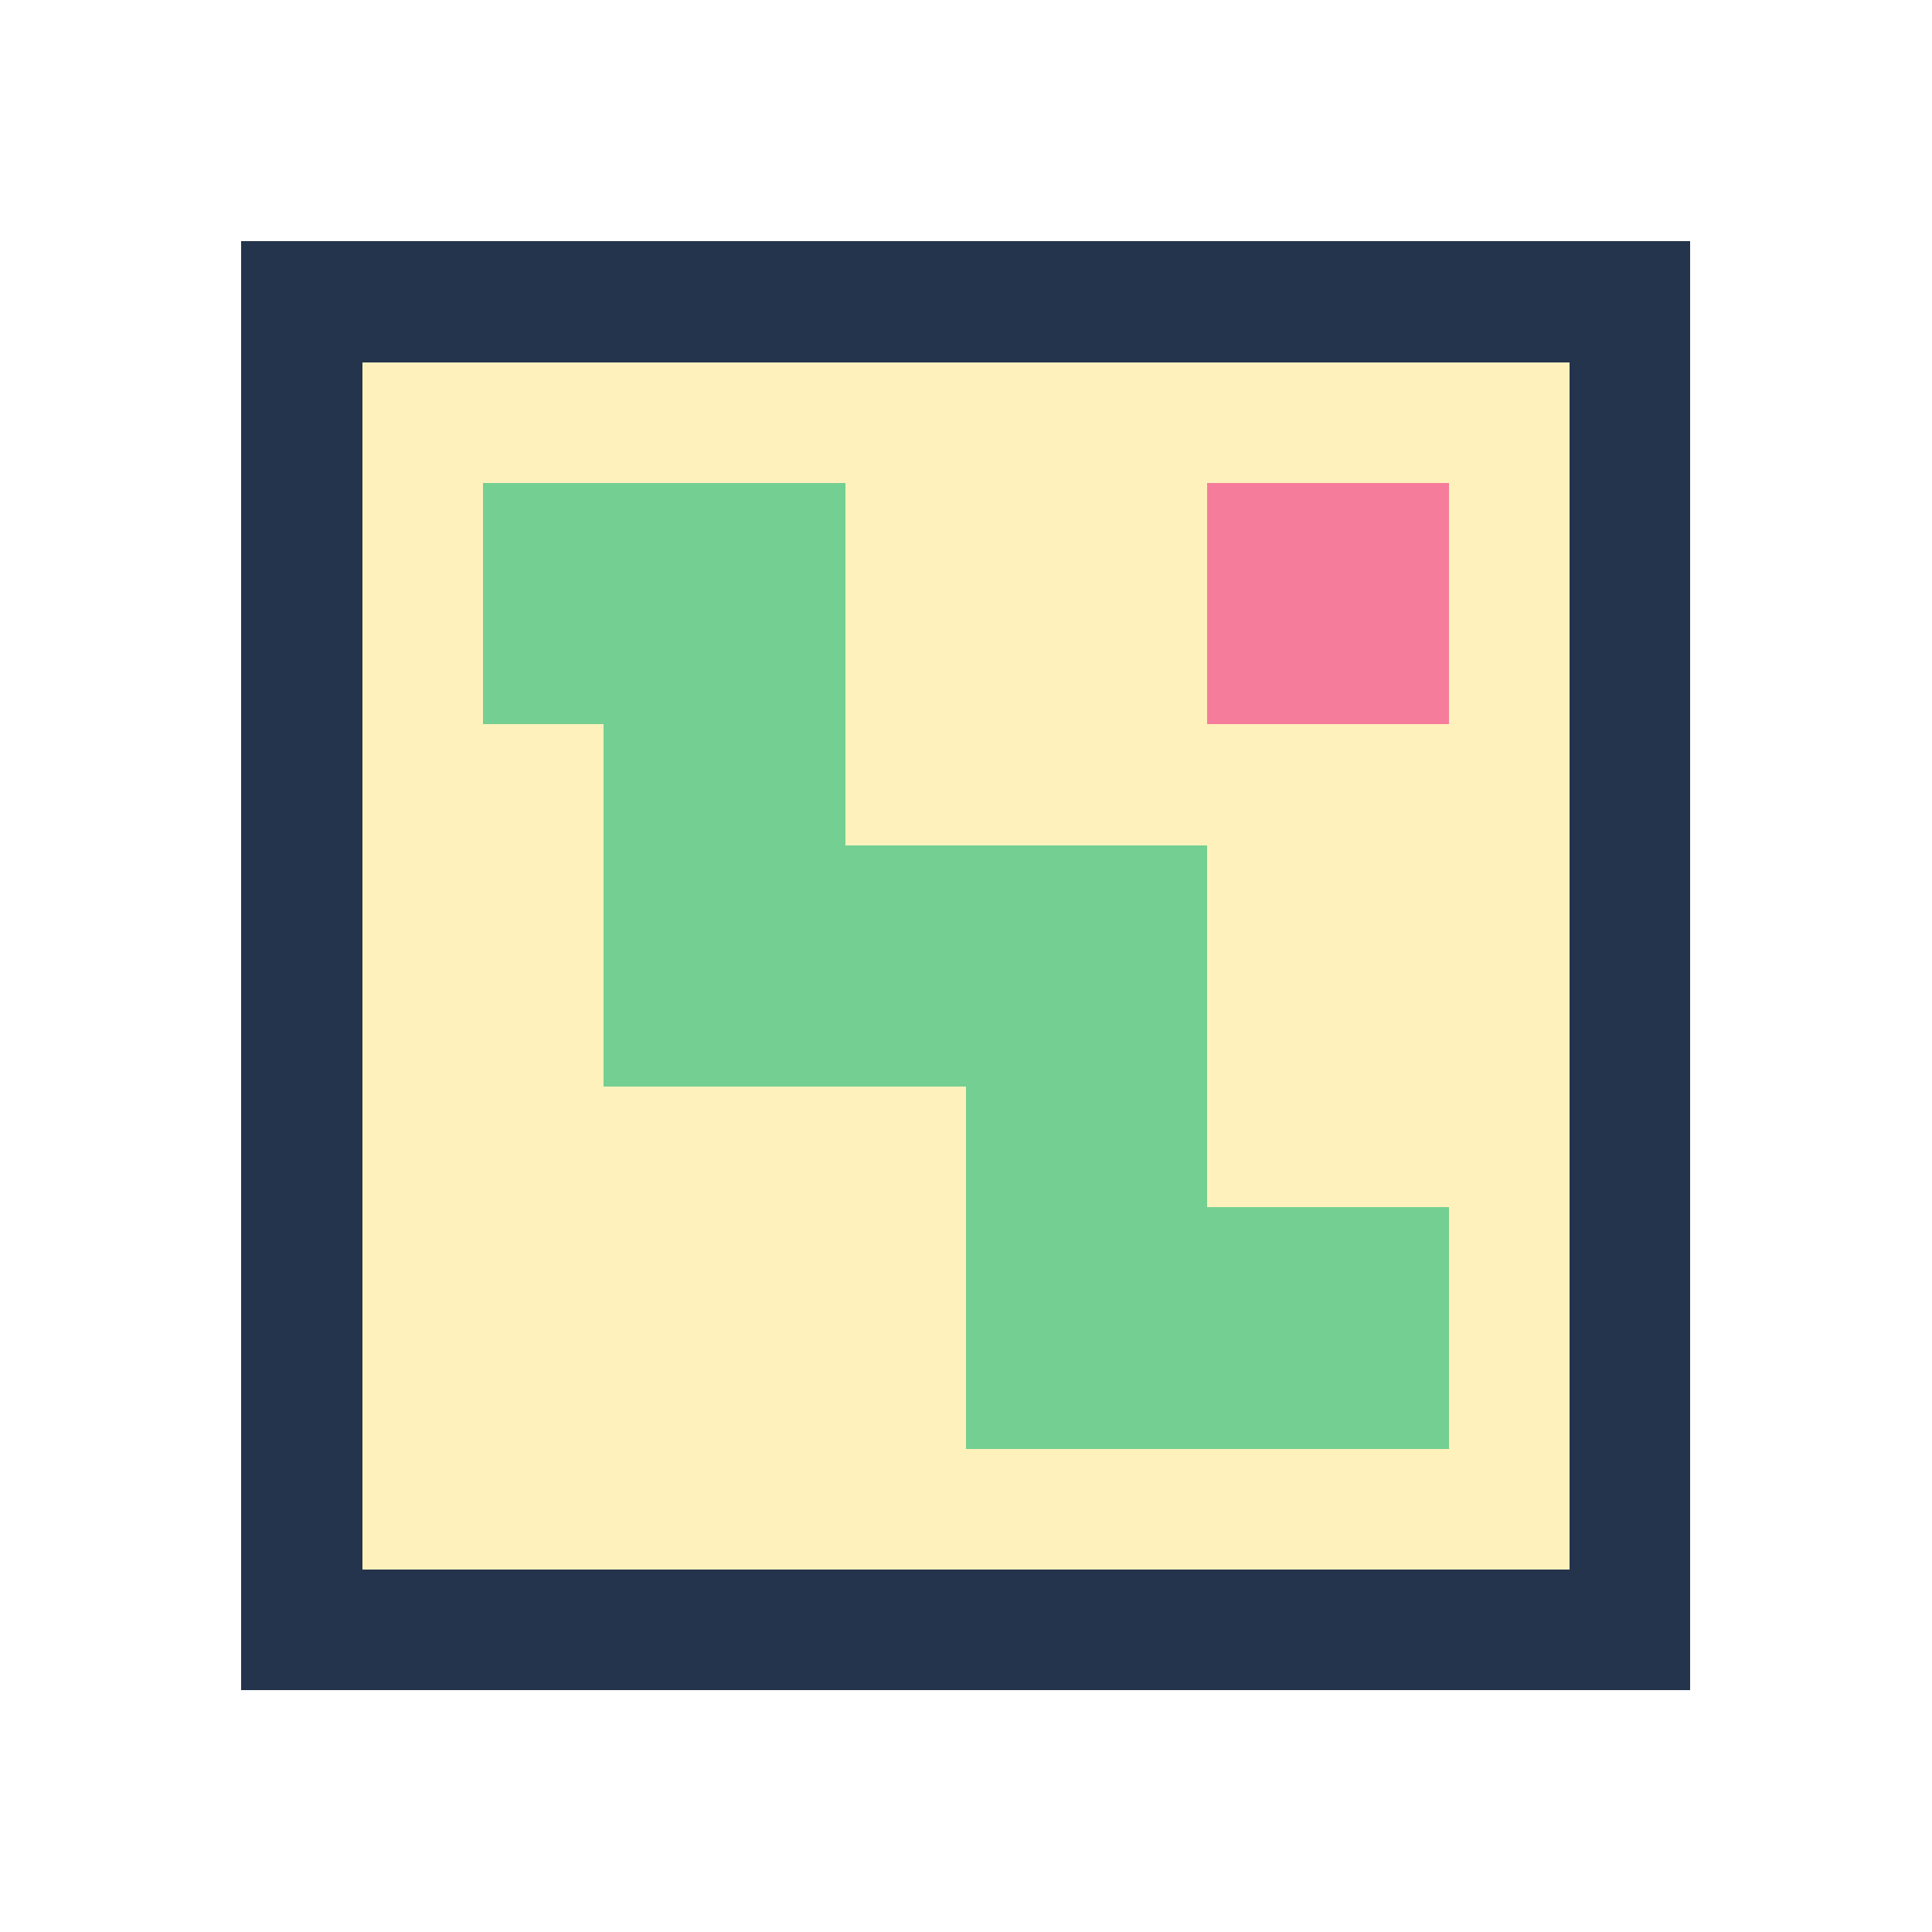
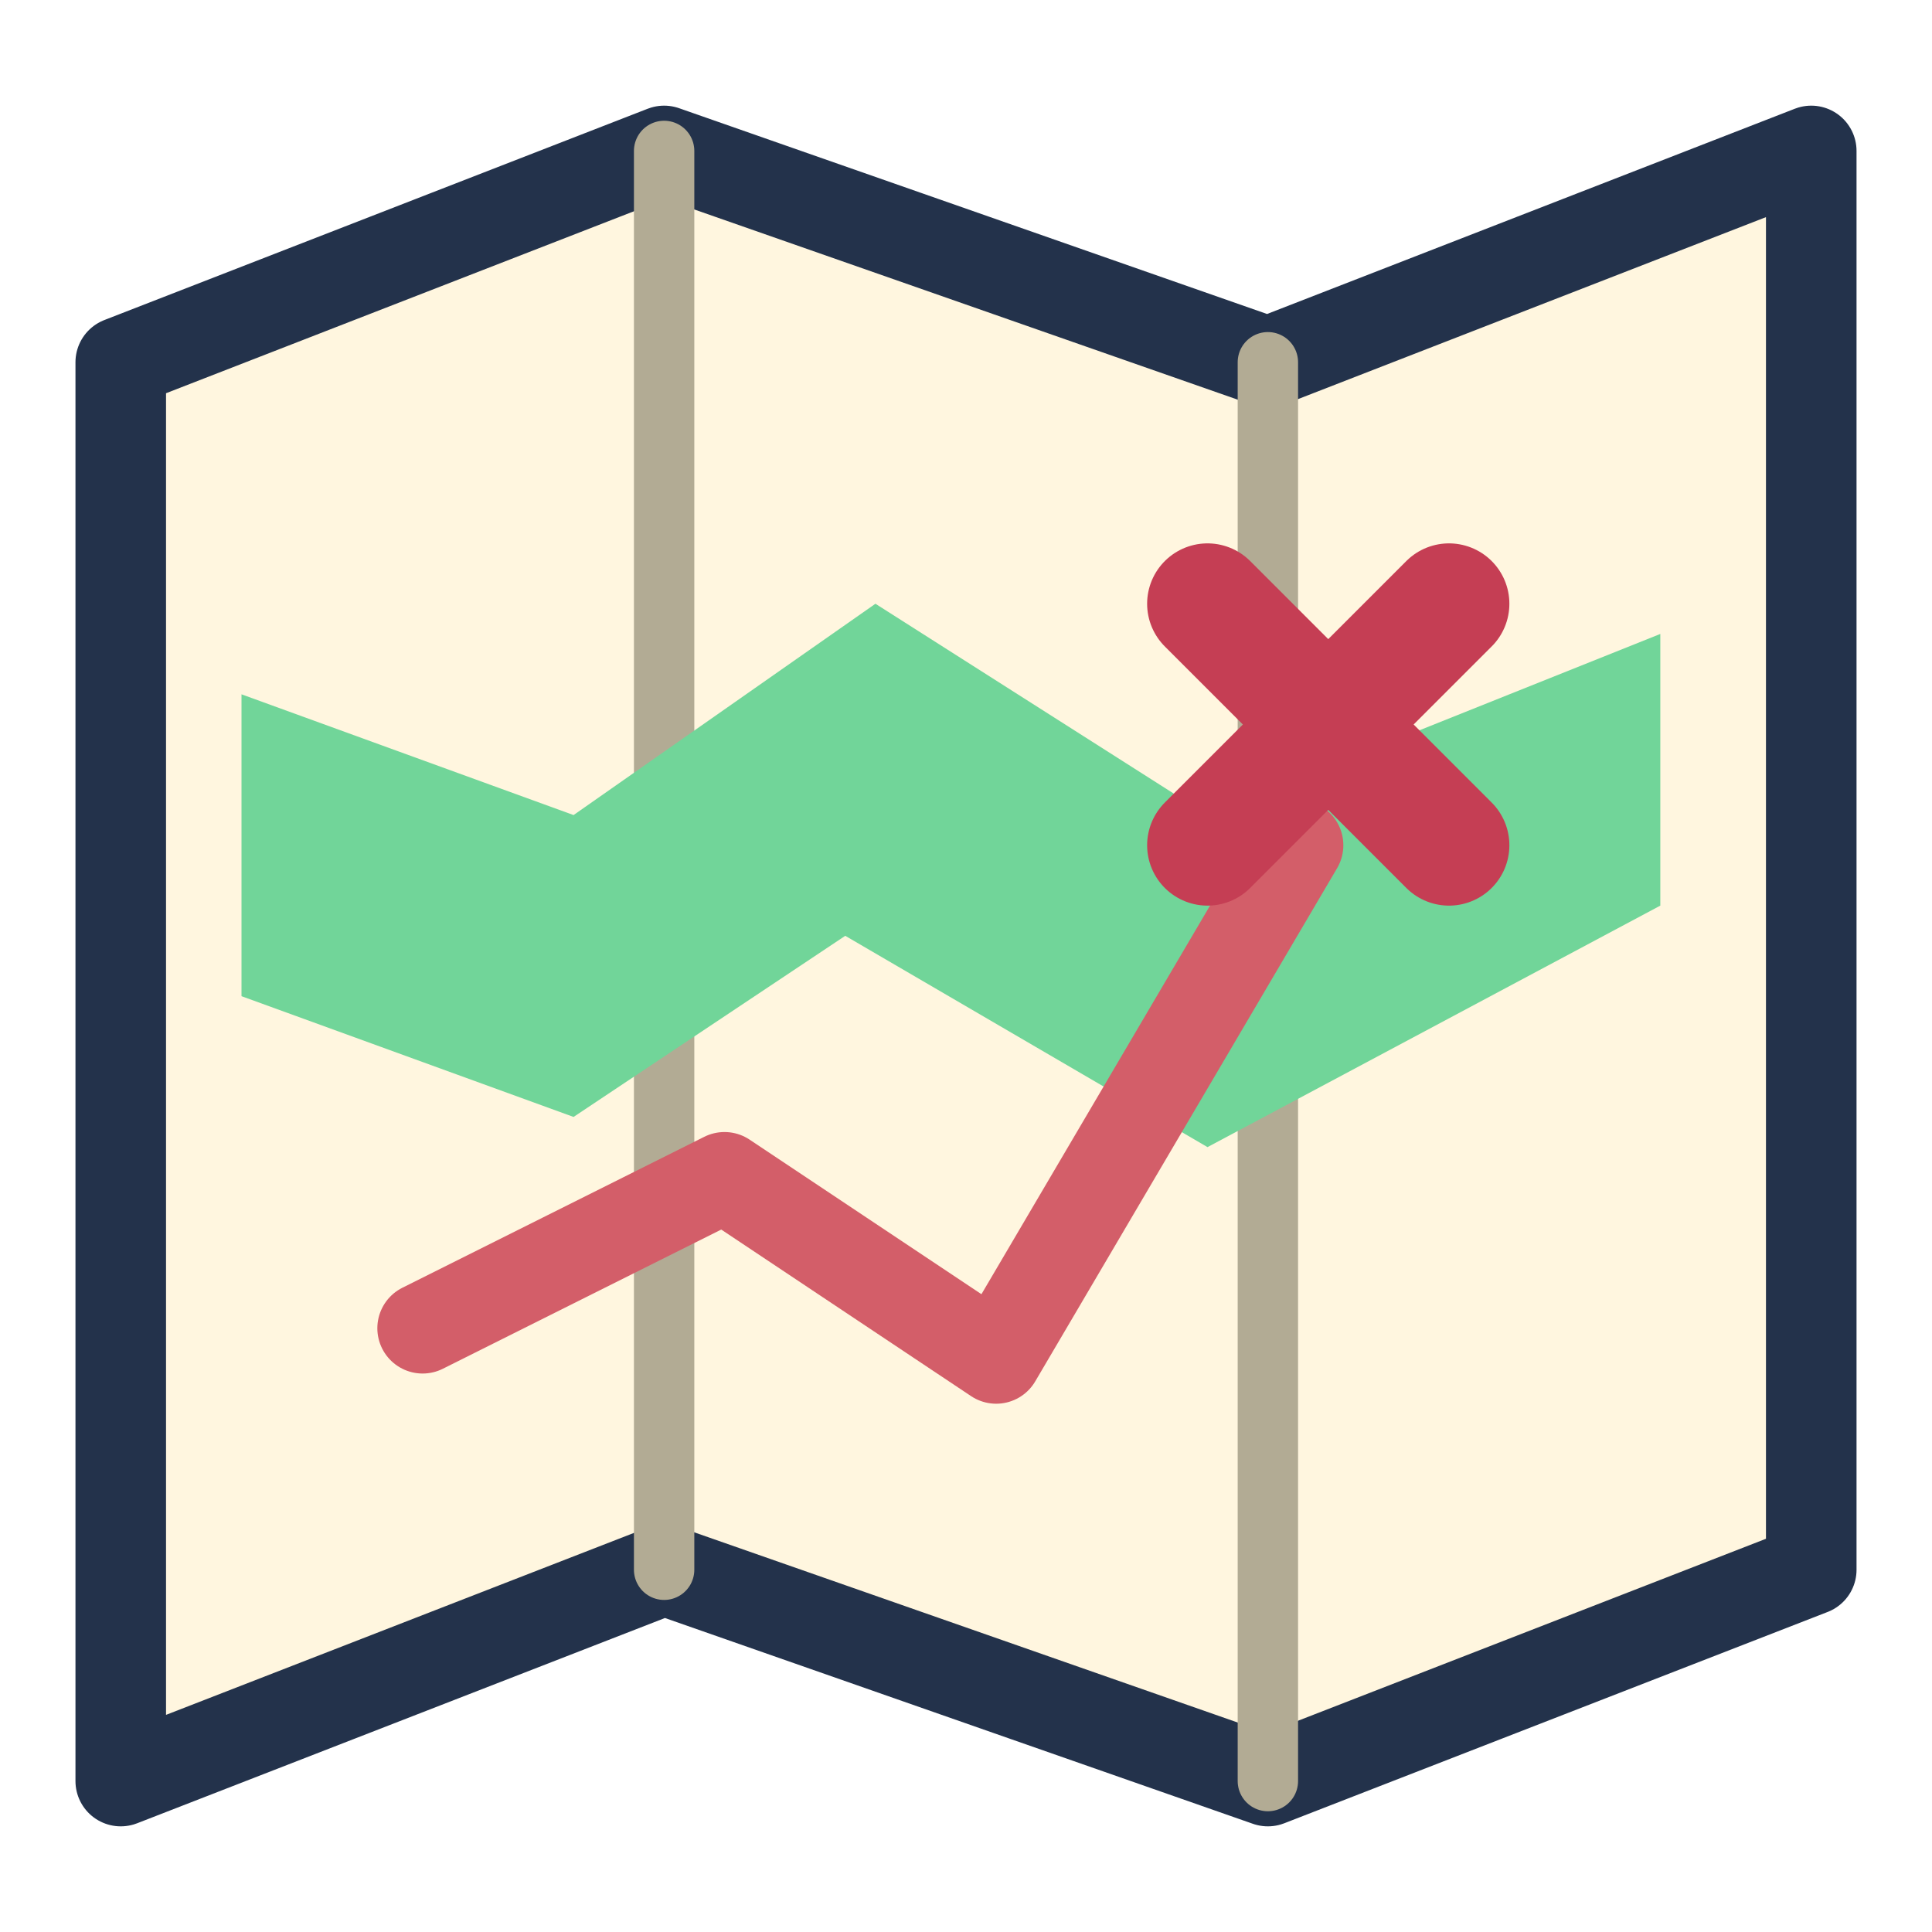
- <svg xmlns="http://www.w3.org/2000/svg" viewBox="0 0 16 16" shape-rendering="crispEdges">
-   <rect x="2" y="2" width="12" height="12" fill="#24344d" />
-   <rect x="3" y="3" width="10" height="10" fill="#fff1bc" />
-   <rect x="3" y="3" width="10" height="1" fill="#fff1bc" />
-   <path d="M4 4h3v3h3v3h2v2H8V9H5V6H4z" fill="#74cf92" />
-   <rect x="10" y="4" width="2" height="2" fill="#f57d9b" />
+ <svg xmlns="http://www.w3.org/2000/svg" viewBox="0 0 64 64" width="64" height="64">
+   <path d="M4 12l18-7 20 7 18-7v47l-18 7-20-7-18 7z" fill="#fff6df" stroke="#23324b" stroke-width="3" stroke-linejoin="round" stroke-linecap="round" />
+   <path d="M22 5v47M42 12v47" fill="none" stroke="#b2ab94" stroke-width="2" stroke-linejoin="round" stroke-linecap="round" />
+   <path d="M8 23l11 4 10-7 11 7 15-6v9l-15 8-12-7-9 6-11-4z" fill="#71d599" stroke="none" stroke-width="3" stroke-linejoin="round" stroke-linecap="round" />
+   <path d="M14 44l10-5 9 6 10-17" fill="none" stroke="#d35e69" stroke-width="3" stroke-linejoin="round" stroke-linecap="round" />
+   <path d="M40 20l8 8M48 20l-8 8" fill="none" stroke="#c53e54" stroke-width="4" stroke-linejoin="round" stroke-linecap="round" />
</svg>
